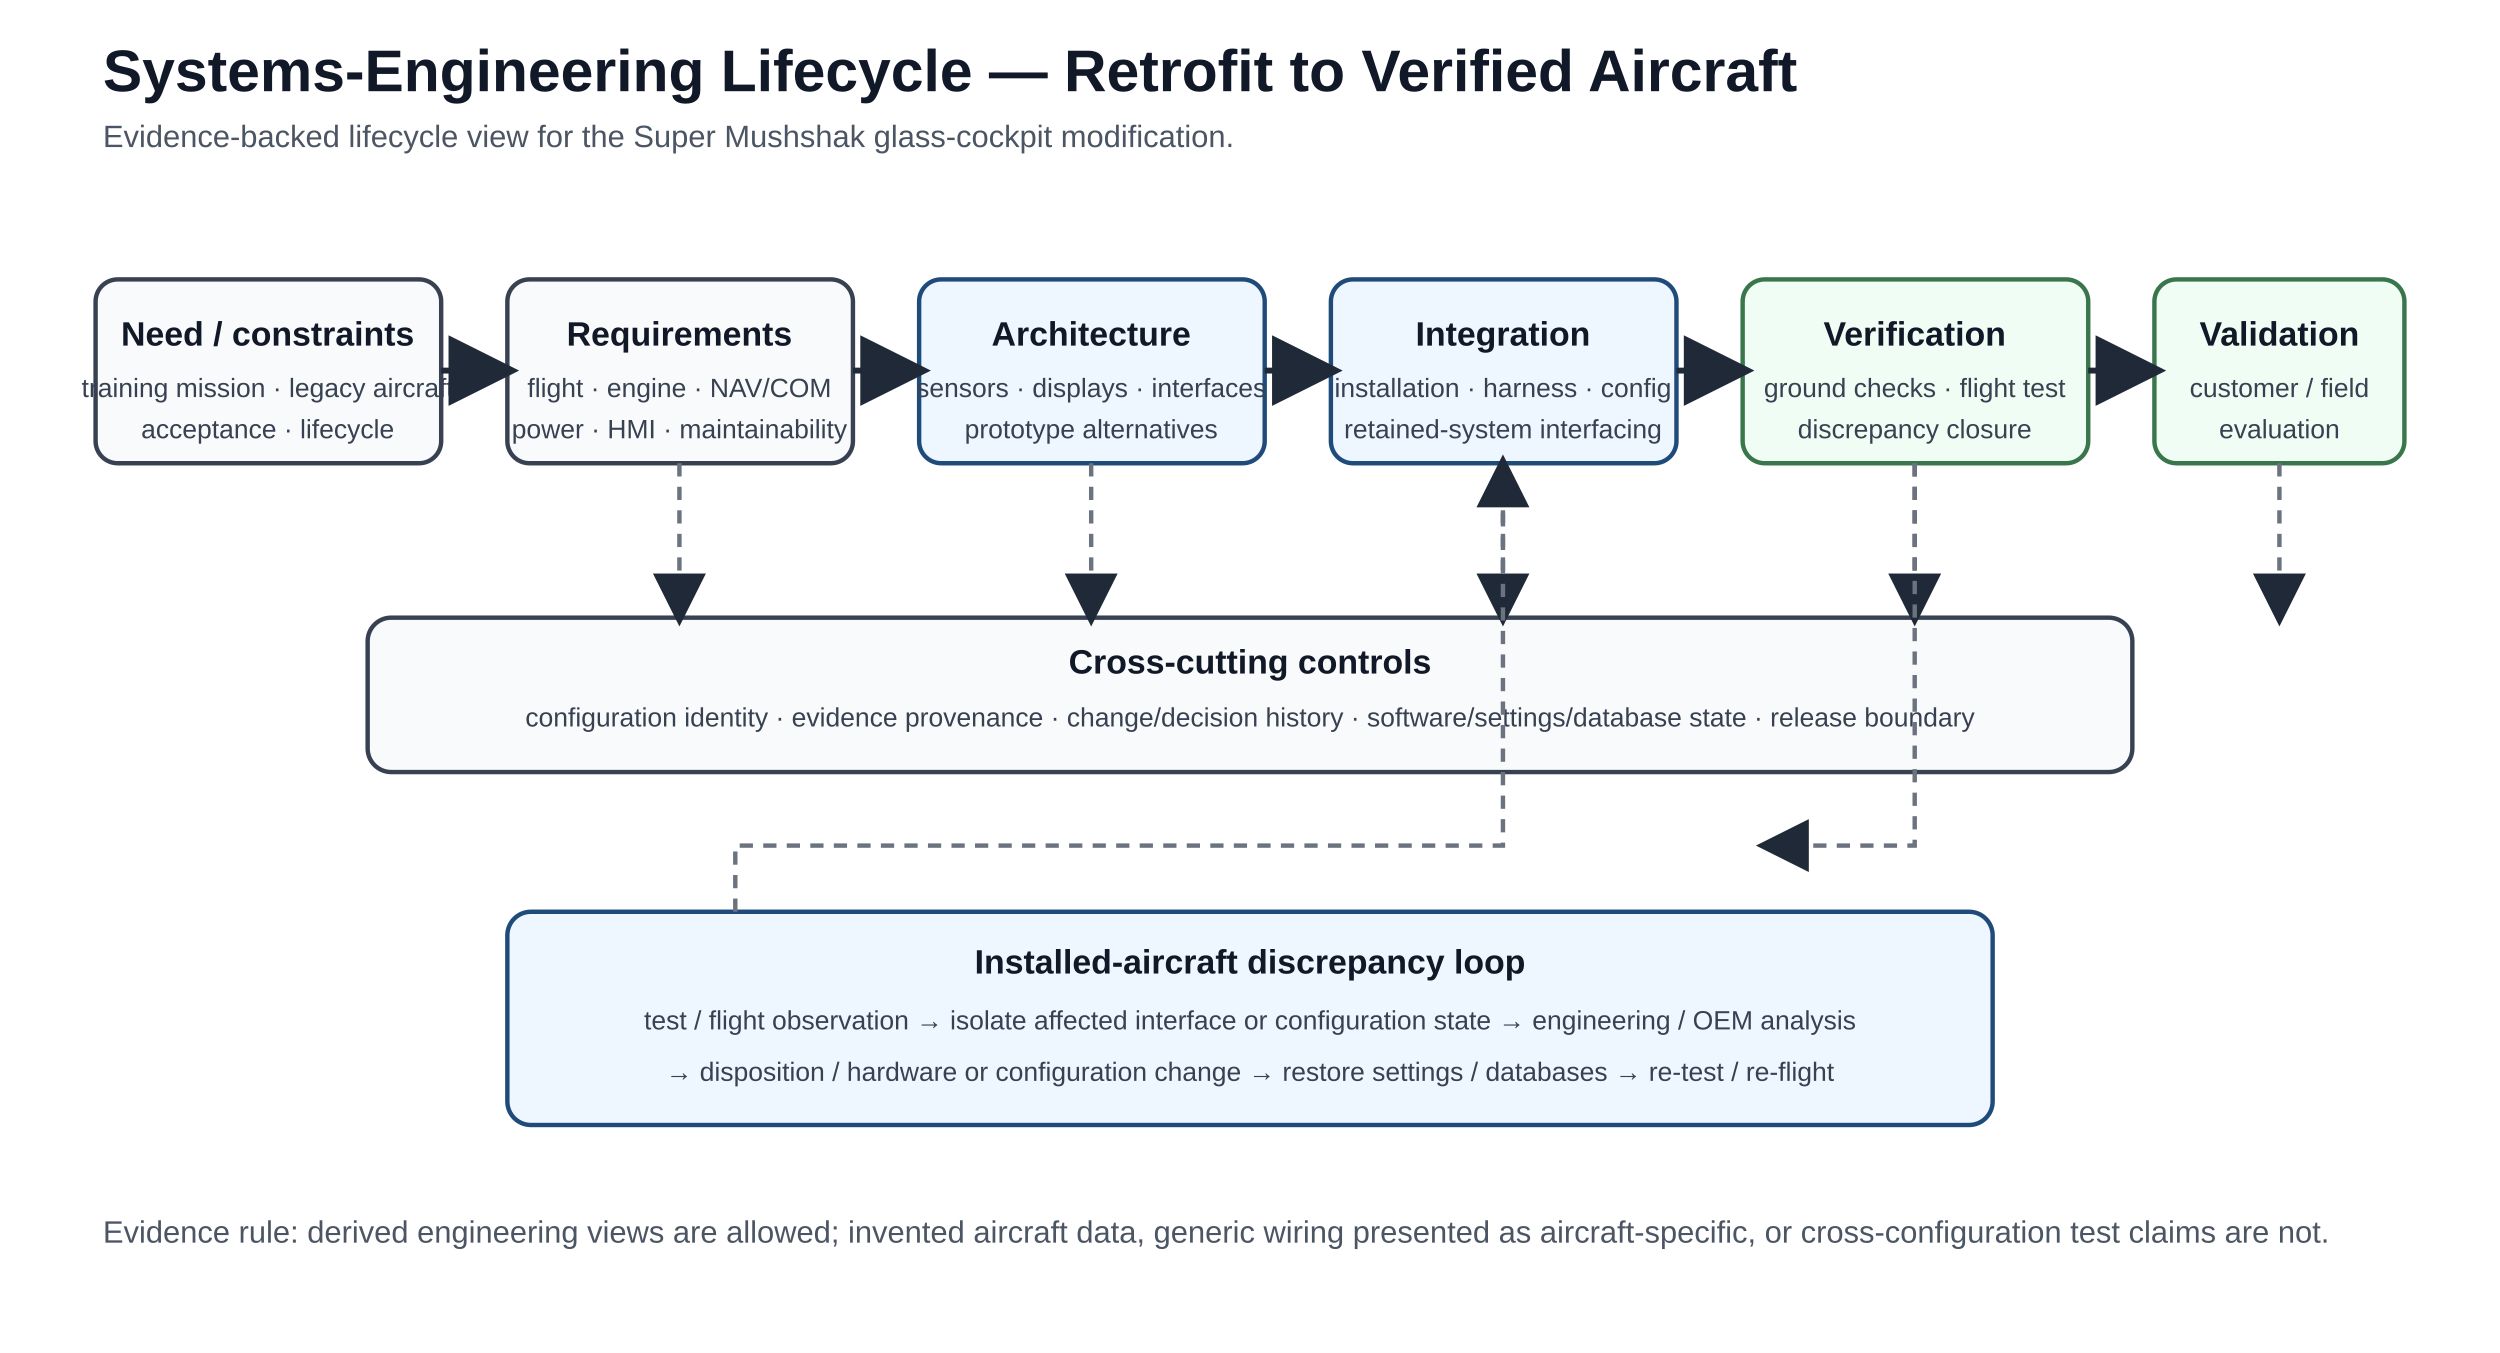
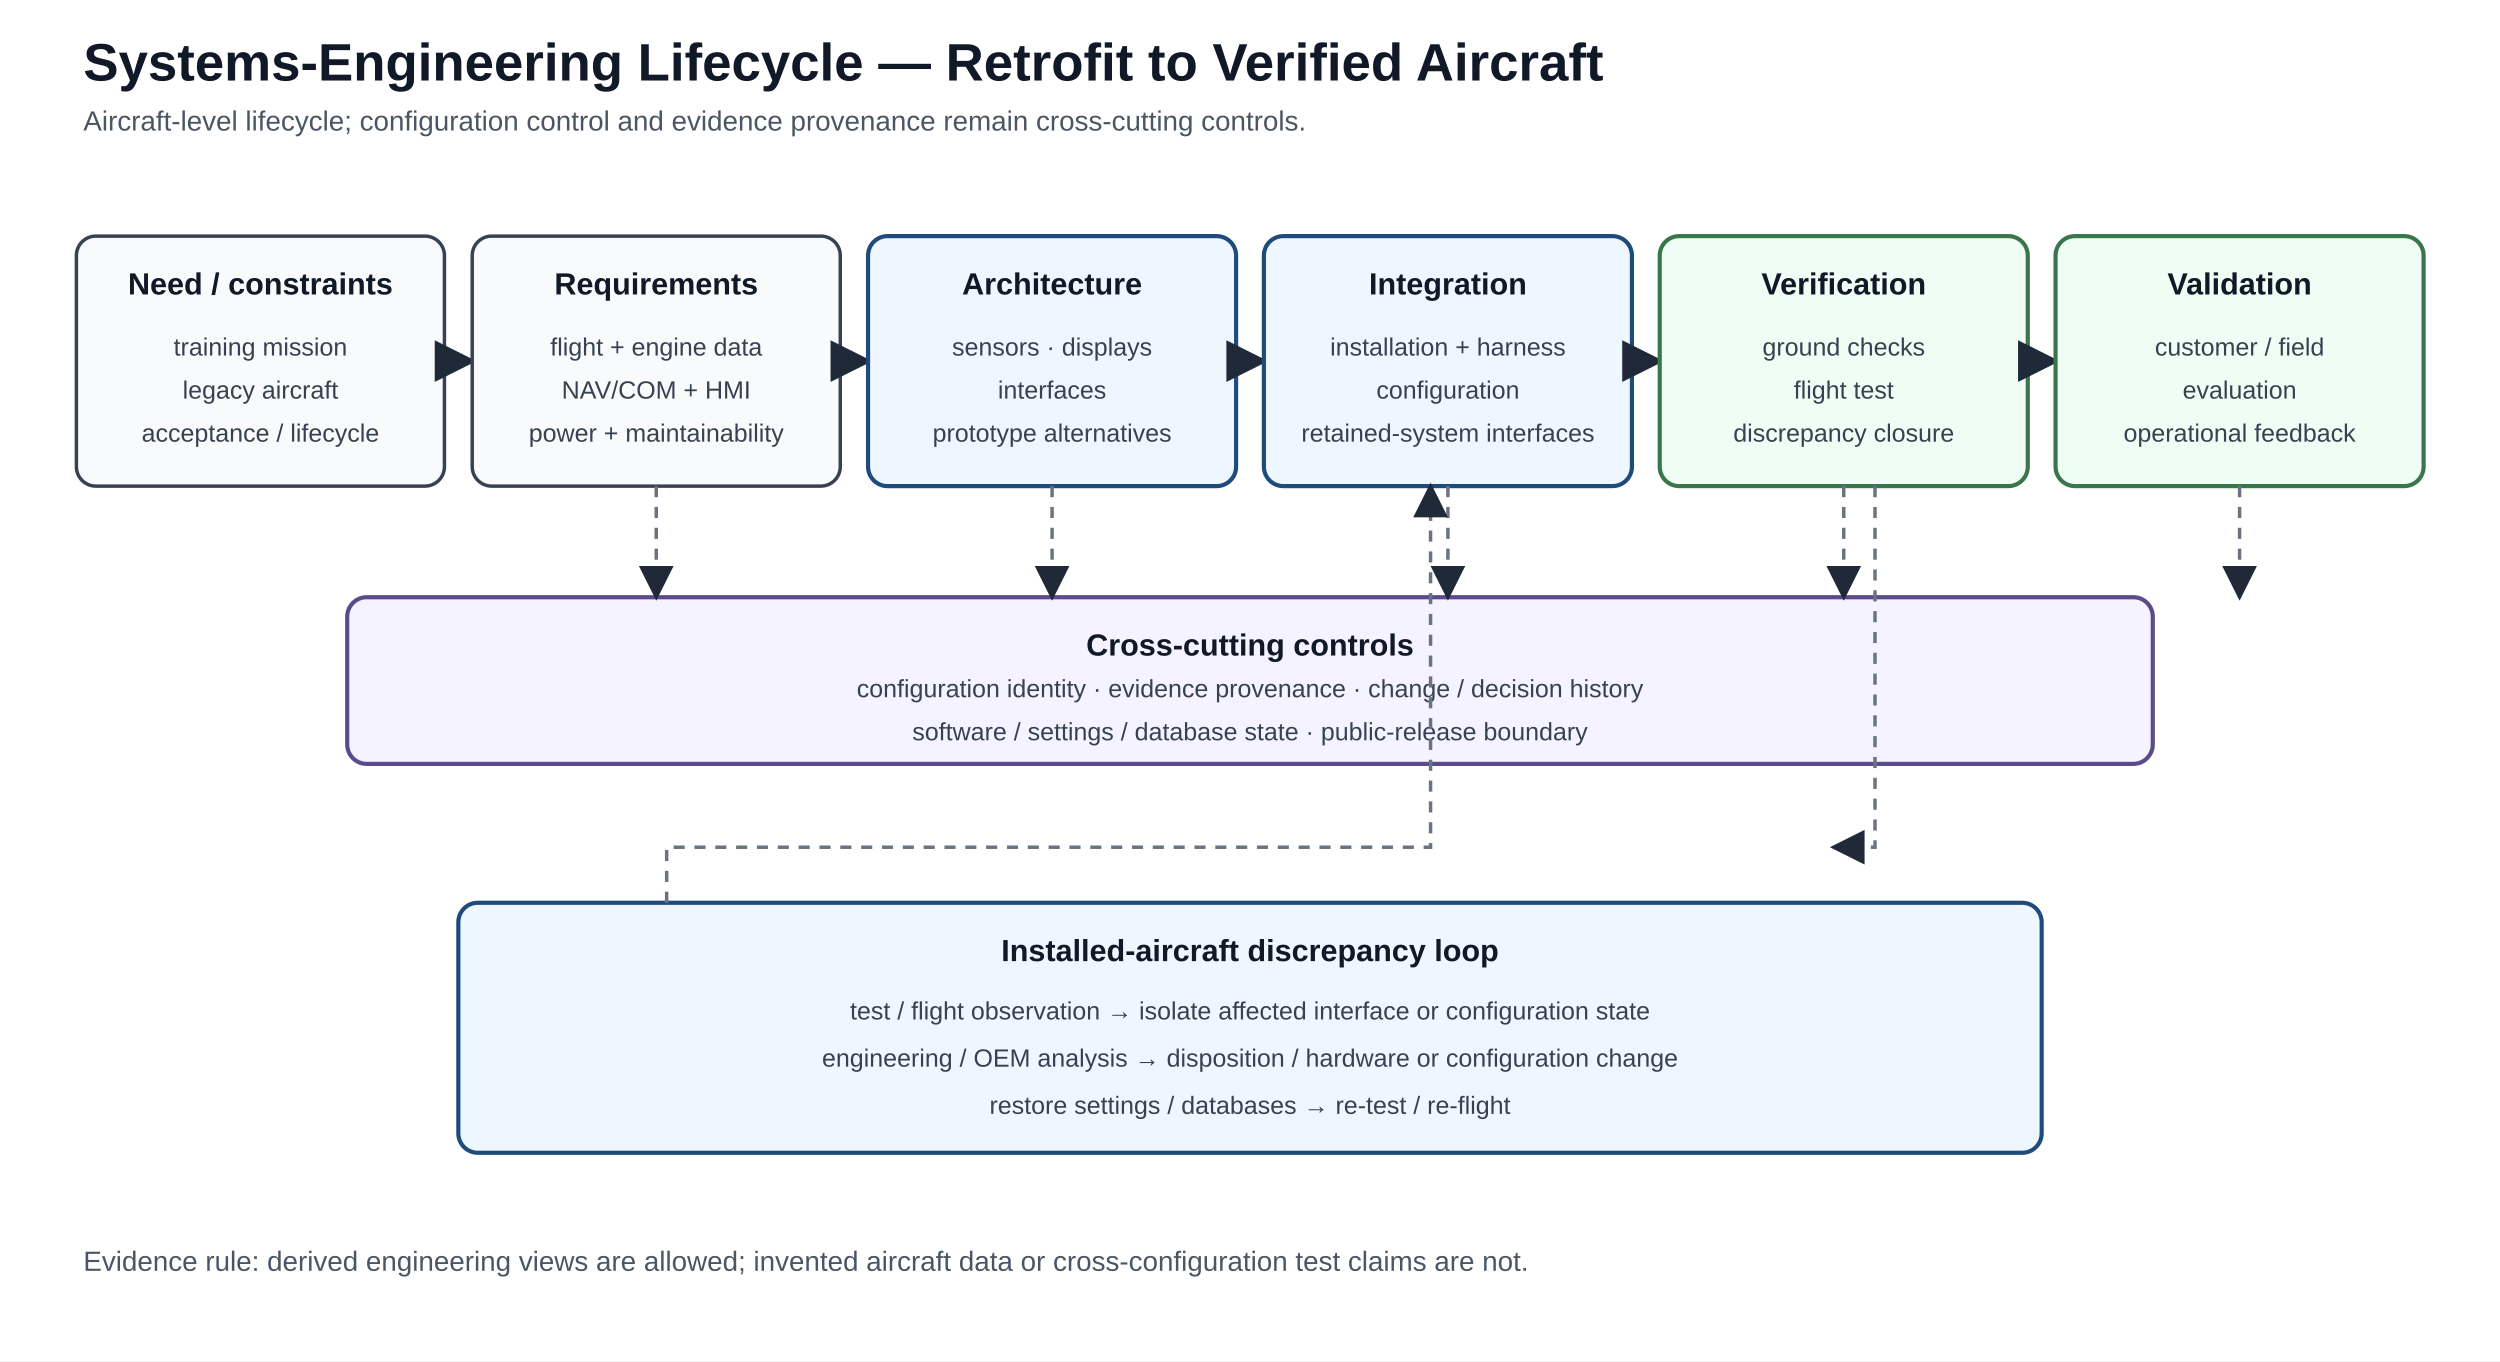
- <svg xmlns="http://www.w3.org/2000/svg" width="1700" height="920" viewBox="0 0 1700 920">
+ <svg xmlns="http://www.w3.org/2000/svg" width="1800" height="980" viewBox="0 0 1800 980">
  <defs>
-     <marker id="a" markerWidth="12" markerHeight="12" refX="10" refY="6" orient="auto">
-       <path d="M0,0 L12,6 L0,12 z" fill="#1f2937" />
+     <marker id="arrow" markerWidth="10" markerHeight="10" refX="9" refY="5" orient="auto">
+       <path d="M0,0 L10,5 L0,10 z" fill="#1f2937" />
    </marker>
    <style>
- .ti{font:700 40px Arial,sans-serif;fill:#111827}.su{font:21px Arial,sans-serif;fill:#4b5563}
- .h{font:700 23px Arial,sans-serif;fill:#111827}.t{font:18px Arial,sans-serif;fill:#374151}.sm{font:16px Arial,sans-serif;fill:#4b5563}
- .b{fill:#f9fafb;stroke:#374151;stroke-width:3}.blue{fill:#eef6ff;stroke:#1f4b7a;stroke-width:3}.green{fill:#f0fdf4;stroke:#39764b;stroke-width:3}
- .line{stroke:#1f2937;stroke-width:4;fill:none;marker-end:url(#a)}.dash{stroke:#6b7280;stroke-width:3;fill:none;stroke-dasharray:9 7;marker-end:url(#a)}
+ .ti{font:700 38px Arial,sans-serif;fill:#111827}.su{font:20px Arial,sans-serif;fill:#4b5563}
+ .h{font:700 22px Arial,sans-serif;fill:#111827}.t{font:18px Arial,sans-serif;fill:#374151}.sm{font:16px Arial,sans-serif;fill:#4b5563}
+ .b{fill:#f9fafb;stroke:#374151;stroke-width:2.5}.blue{fill:#eef6ff;stroke:#1f4b7a;stroke-width:3}.violet{fill:#f5f3ff;stroke:#5b4b8a;stroke-width:3}.green{fill:#f0fdf4;stroke:#39764b;stroke-width:3}.amber{fill:#fff7ed;stroke:#9a5b13;stroke-width:2.5}.head{fill:#f3f4f6}
+ .line{stroke:#1f2937;stroke-width:3;fill:none;marker-end:url(#arrow)}.dash{stroke:#6b7280;stroke-width:2.5;fill:none;stroke-dasharray:8 7;marker-end:url(#arrow)}
+ .grid{stroke:#c7cdd4;stroke-width:1}.dot{fill:#1f4b7a}
</style>
  </defs>
-   <rect width="1700" height="920" fill="white" />
-   <text x="70" y="62" class="ti">Systems-Engineering Lifecycle — Retrofit to Verified Aircraft</text>
-   <text x="70" y="100" class="su">Evidence-backed lifecycle view for the Super Mushshak glass-cockpit modification.</text>
-   <rect x="65" y="190" width="235" height="125" rx="15" class="b" />
-   <text x="182" y="235" text-anchor="middle" class="h">Need / constraints</text>
-   <text x="182" y="270" text-anchor="middle" class="t">training mission · legacy aircraft</text>
-   <text x="182" y="298" text-anchor="middle" class="t">acceptance · lifecycle</text>
-   <rect x="345" y="190" width="235" height="125" rx="15" class="b" />
-   <text x="462" y="235" text-anchor="middle" class="h">Requirements</text>
-   <text x="462" y="270" text-anchor="middle" class="t">flight · engine · NAV/COM</text>
-   <text x="462" y="298" text-anchor="middle" class="t">power · HMI · maintainability</text>
-   <rect x="625" y="190" width="235" height="125" rx="15" class="blue" />
-   <text x="742" y="235" text-anchor="middle" class="h">Architecture</text>
-   <text x="742" y="270" text-anchor="middle" class="t">sensors · displays · interfaces</text>
-   <text x="742" y="298" text-anchor="middle" class="t">prototype alternatives</text>
-   <rect x="905" y="190" width="235" height="125" rx="15" class="blue" />
-   <text x="1022" y="235" text-anchor="middle" class="h">Integration</text>
-   <text x="1022" y="270" text-anchor="middle" class="t">installation · harness · config</text>
-   <text x="1022" y="298" text-anchor="middle" class="t">retained-system interfacing</text>
-   <rect x="1185" y="190" width="235" height="125" rx="15" class="green" />
-   <text x="1302" y="235" text-anchor="middle" class="h">Verification</text>
-   <text x="1302" y="270" text-anchor="middle" class="t">ground checks · flight test</text>
-   <text x="1302" y="298" text-anchor="middle" class="t">discrepancy closure</text>
-   <rect x="1465" y="190" width="170" height="125" rx="15" class="green" />
-   <text x="1550" y="235" text-anchor="middle" class="h">Validation</text>
-   <text x="1550" y="270" text-anchor="middle" class="t">customer / field</text>
-   <text x="1550" y="298" text-anchor="middle" class="t">evaluation</text>
-   <path d="M300 252 H345" class="line" />
-   <path d="M580 252 H625" class="line" />
-   <path d="M860 252 H905" class="line" />
-   <path d="M1140 252 H1185" class="line" />
-   <path d="M1420 252 H1465" class="line" />
-   <rect x="250" y="420" width="1200" height="105" rx="16" class="b" />
-   <text x="850" y="458" text-anchor="middle" class="h">Cross-cutting controls</text>
-   <text x="850" y="494" text-anchor="middle" class="t">configuration identity · evidence provenance · change/decision history · software/settings/database state · release boundary</text>
-   <path d="M462 315 V420" class="dash" />
-   <path d="M742 315 V420" class="dash" />
-   <path d="M1022 315 V420" class="dash" />
-   <path d="M1302 315 V420" class="dash" />
-   <path d="M1550 315 V420" class="dash" />
-   <rect x="345" y="620" width="1010" height="145" rx="16" class="blue" />
-   <text x="850" y="662" text-anchor="middle" class="h">Installed-aircraft discrepancy loop</text>
-   <text x="850" y="700" text-anchor="middle" class="t">test / flight observation → isolate affected interface or configuration state → engineering / OEM analysis</text>
-   <text x="850" y="735" text-anchor="middle" class="t">→ disposition / hardware or configuration change → restore settings / databases → re-test / re-flight</text>
-   <path d="M1302 315 V575 H1200" class="dash" />
-   <path d="M500 620 V575 H1022 V315" class="dash" />
-   <text x="70" y="845" class="su">Evidence rule: derived engineering views are allowed; invented aircraft data, generic wiring presented as aircraft-specific, or cross-configuration test claims are not.</text>
+   <rect width="1800" height="980" fill="white" />
+   <text x="60" y="58" class="ti">Systems-Engineering Lifecycle — Retrofit to Verified Aircraft</text>
+   <text x="60" y="94" class="su">Aircraft-level lifecycle; configuration control and evidence provenance remain cross-cutting controls.</text>
+   <rect x="55" y="170" width="265" height="180" rx="14" class="b" />
+   <text x="187.5" y="212" text-anchor="middle" class="h">Need / constraints</text>
+   <text x="187.5" y="256" text-anchor="middle" class="t">training mission</text>
+   <text x="187.5" y="287" text-anchor="middle" class="t">legacy aircraft</text>
+   <text x="187.5" y="318" text-anchor="middle" class="t">acceptance / lifecycle</text>
+   <path d="M320 260 H340" class="line" />
+   <rect x="340" y="170" width="265" height="180" rx="14" class="b" />
+   <text x="472.5" y="212" text-anchor="middle" class="h">Requirements</text>
+   <text x="472.5" y="256" text-anchor="middle" class="t">flight + engine data</text>
+   <text x="472.5" y="287" text-anchor="middle" class="t">NAV/COM + HMI</text>
+   <text x="472.5" y="318" text-anchor="middle" class="t">power + maintainability</text>
+   <path d="M605 260 H625" class="line" />
+   <rect x="625" y="170" width="265" height="180" rx="14" class="blue" />
+   <text x="757.5" y="212" text-anchor="middle" class="h">Architecture</text>
+   <text x="757.5" y="256" text-anchor="middle" class="t">sensors · displays</text>
+   <text x="757.5" y="287" text-anchor="middle" class="t">interfaces</text>
+   <text x="757.5" y="318" text-anchor="middle" class="t">prototype alternatives</text>
+   <path d="M890 260 H910" class="line" />
+   <rect x="910" y="170" width="265" height="180" rx="14" class="blue" />
+   <text x="1042.5" y="212" text-anchor="middle" class="h">Integration</text>
+   <text x="1042.5" y="256" text-anchor="middle" class="t">installation + harness</text>
+   <text x="1042.5" y="287" text-anchor="middle" class="t">configuration</text>
+   <text x="1042.5" y="318" text-anchor="middle" class="t">retained-system interfaces</text>
+   <path d="M1175 260 H1195" class="line" />
+   <rect x="1195" y="170" width="265" height="180" rx="14" class="green" />
+   <text x="1327.5" y="212" text-anchor="middle" class="h">Verification</text>
+   <text x="1327.5" y="256" text-anchor="middle" class="t">ground checks</text>
+   <text x="1327.5" y="287" text-anchor="middle" class="t">flight test</text>
+   <text x="1327.5" y="318" text-anchor="middle" class="t">discrepancy closure</text>
+   <path d="M1460 260 H1480" class="line" />
+   <rect x="1480" y="170" width="265" height="180" rx="14" class="green" />
+   <text x="1612.5" y="212" text-anchor="middle" class="h">Validation</text>
+   <text x="1612.5" y="256" text-anchor="middle" class="t">customer / field</text>
+   <text x="1612.5" y="287" text-anchor="middle" class="t">evaluation</text>
+   <text x="1612.5" y="318" text-anchor="middle" class="t">operational feedback</text>
+   <rect x="250" y="430" width="1300" height="120" rx="14" class="violet" />
+   <text x="900.0" y="472" text-anchor="middle" class="h">Cross-cutting controls</text>
+   <text x="900.0" y="502" text-anchor="middle" class="t">configuration identity · evidence provenance · change / decision history</text>
+   <text x="900.0" y="533" text-anchor="middle" class="t">software / settings / database state · public-release boundary</text>
+   <path d="M472.5 350 V430" class="dash" />
+   <path d="M757.5 350 V430" class="dash" />
+   <path d="M1042.5 350 V430" class="dash" />
+   <path d="M1327.5 350 V430" class="dash" />
+   <path d="M1612.5 350 V430" class="dash" />
+   <rect x="330" y="650" width="1140" height="180" rx="14" class="blue" />
+   <text x="900.0" y="692" text-anchor="middle" class="h">Installed-aircraft discrepancy loop</text>
+   <text x="900.0" y="734" text-anchor="middle" class="t">test / flight observation → isolate affected interface or configuration state</text>
+   <text x="900.0" y="768" text-anchor="middle" class="t">engineering / OEM analysis → disposition / hardware or configuration change</text>
+   <text x="900.0" y="802" text-anchor="middle" class="t">restore settings / databases → re-test / re-flight</text>
+   <path d="M1350 350 V610 H1320" class="dash" />
+   <path d="M480 650 V610 H1030 V350" class="dash" />
+   <text x="60" y="915" text-anchor="start" class="su">Evidence rule: derived engineering views are allowed; invented aircraft data or cross-configuration test claims are not.</text>
</svg>
